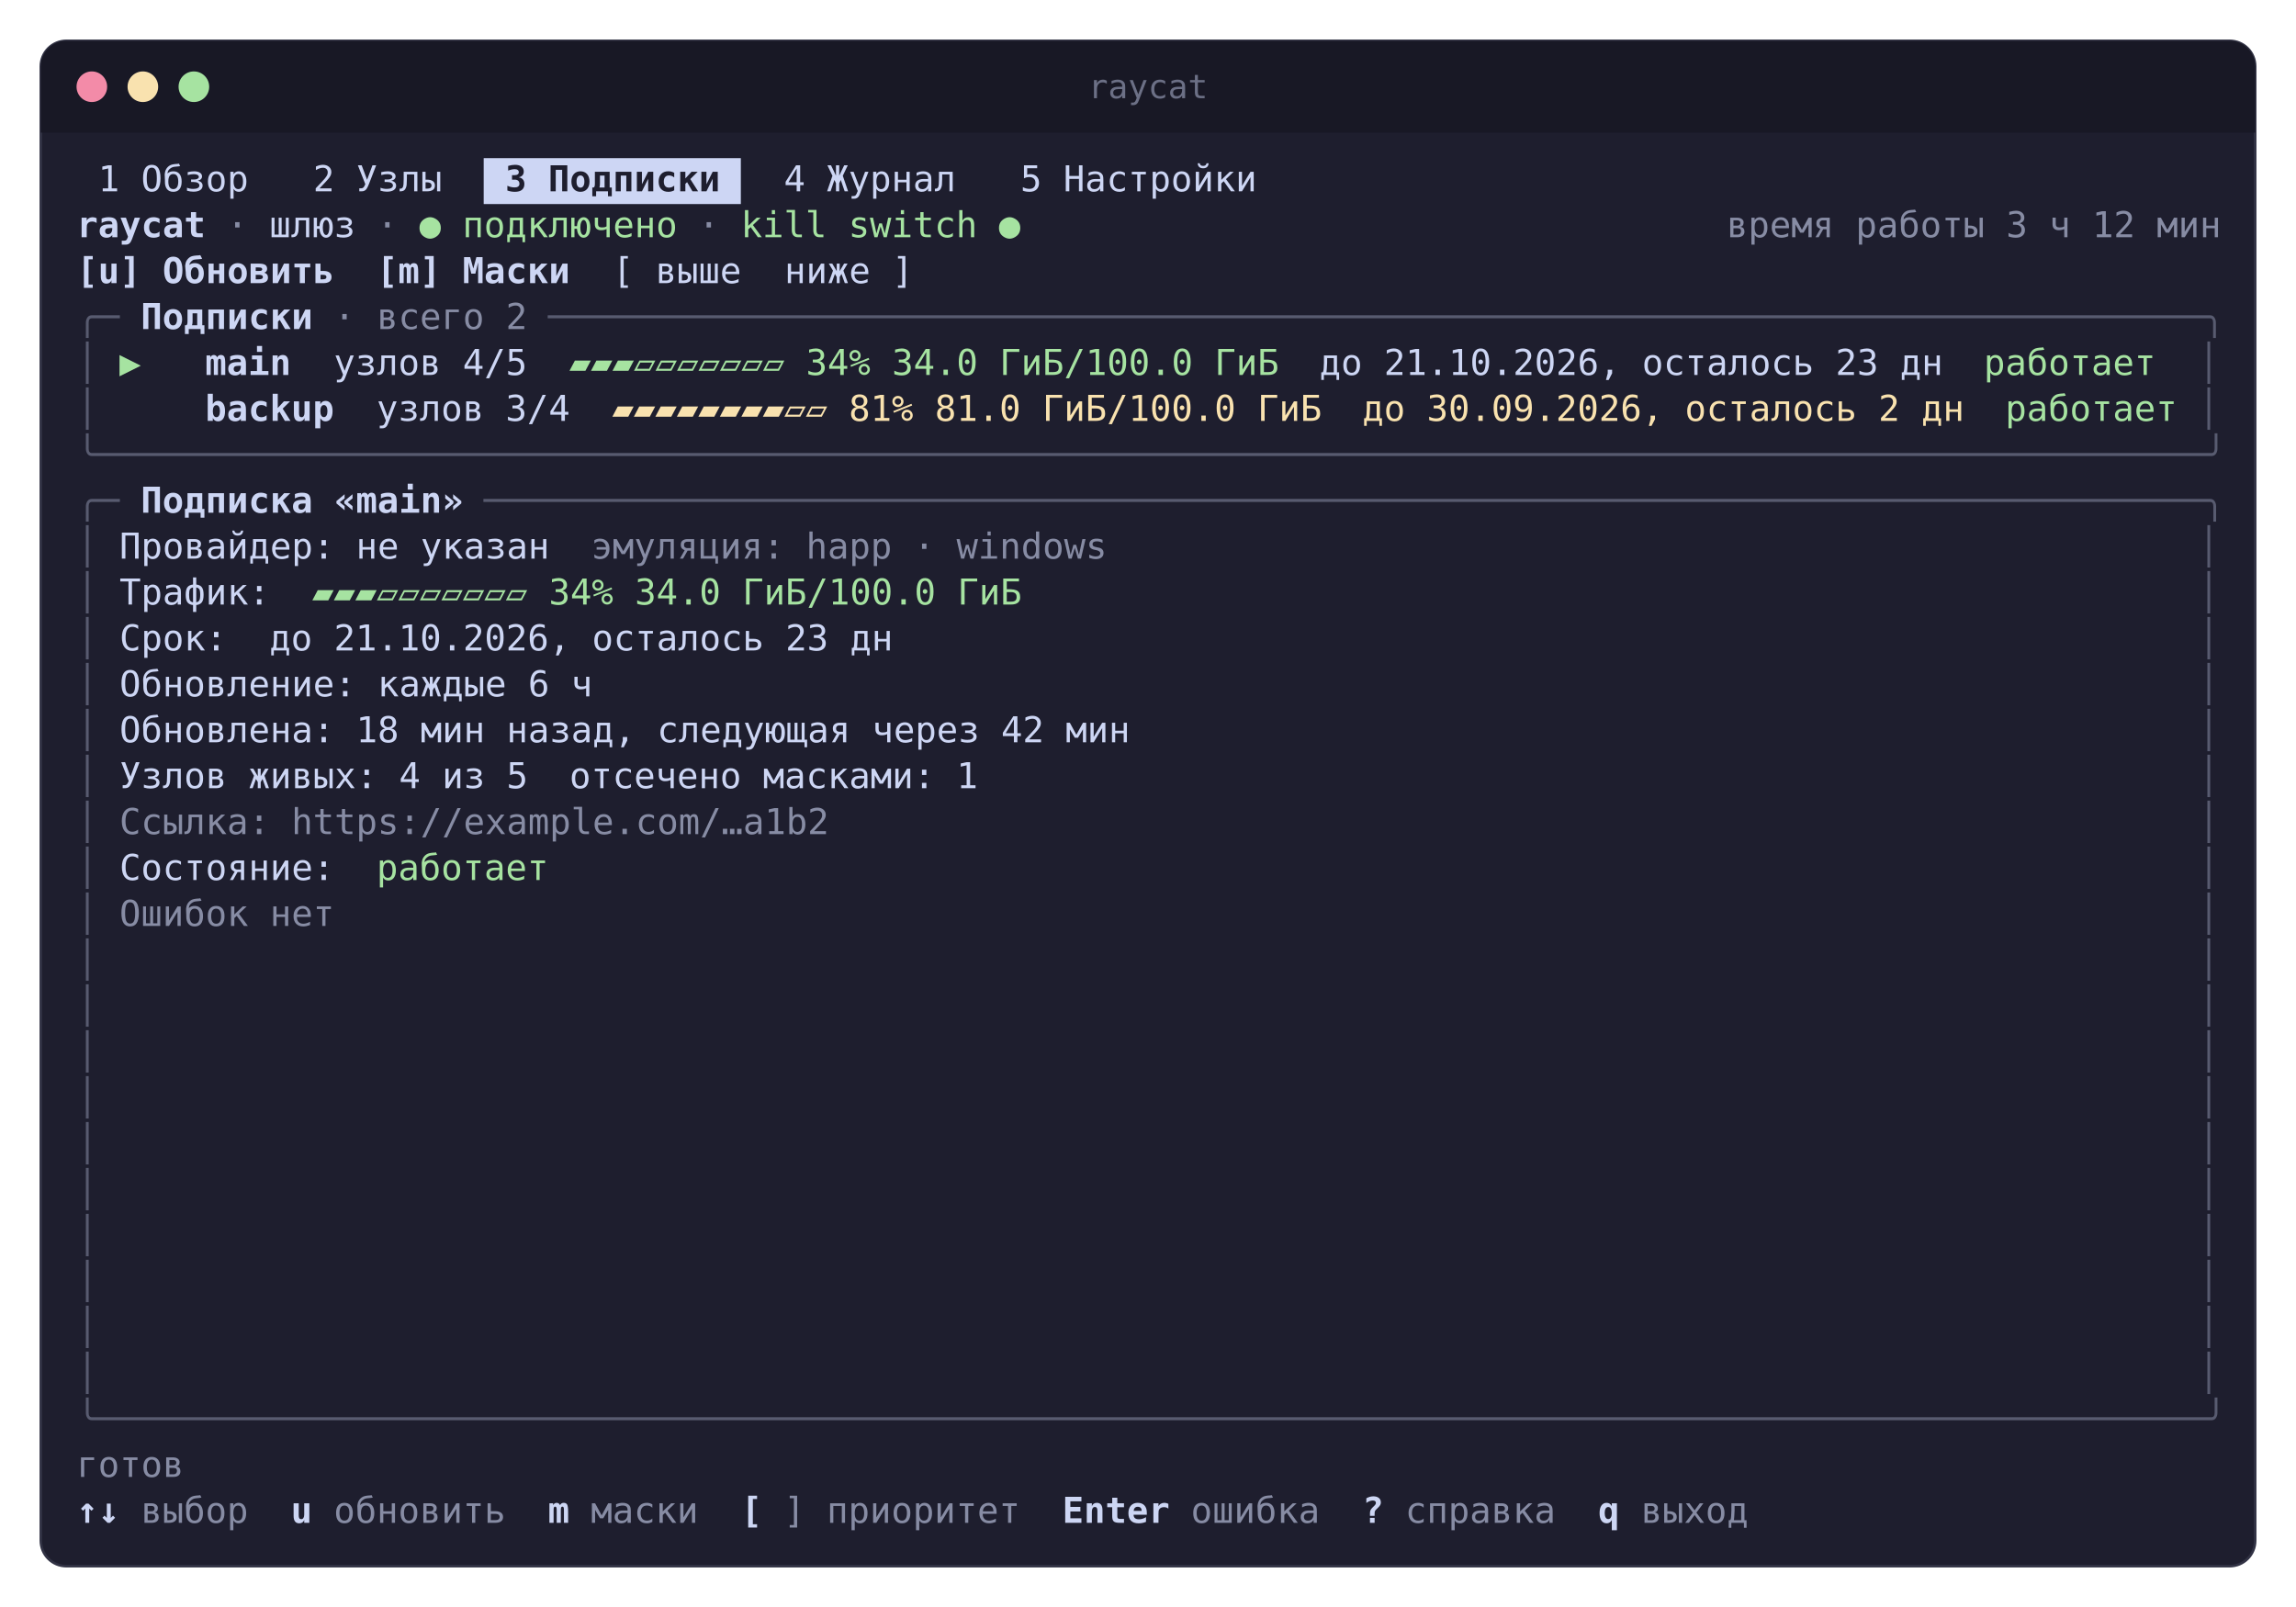
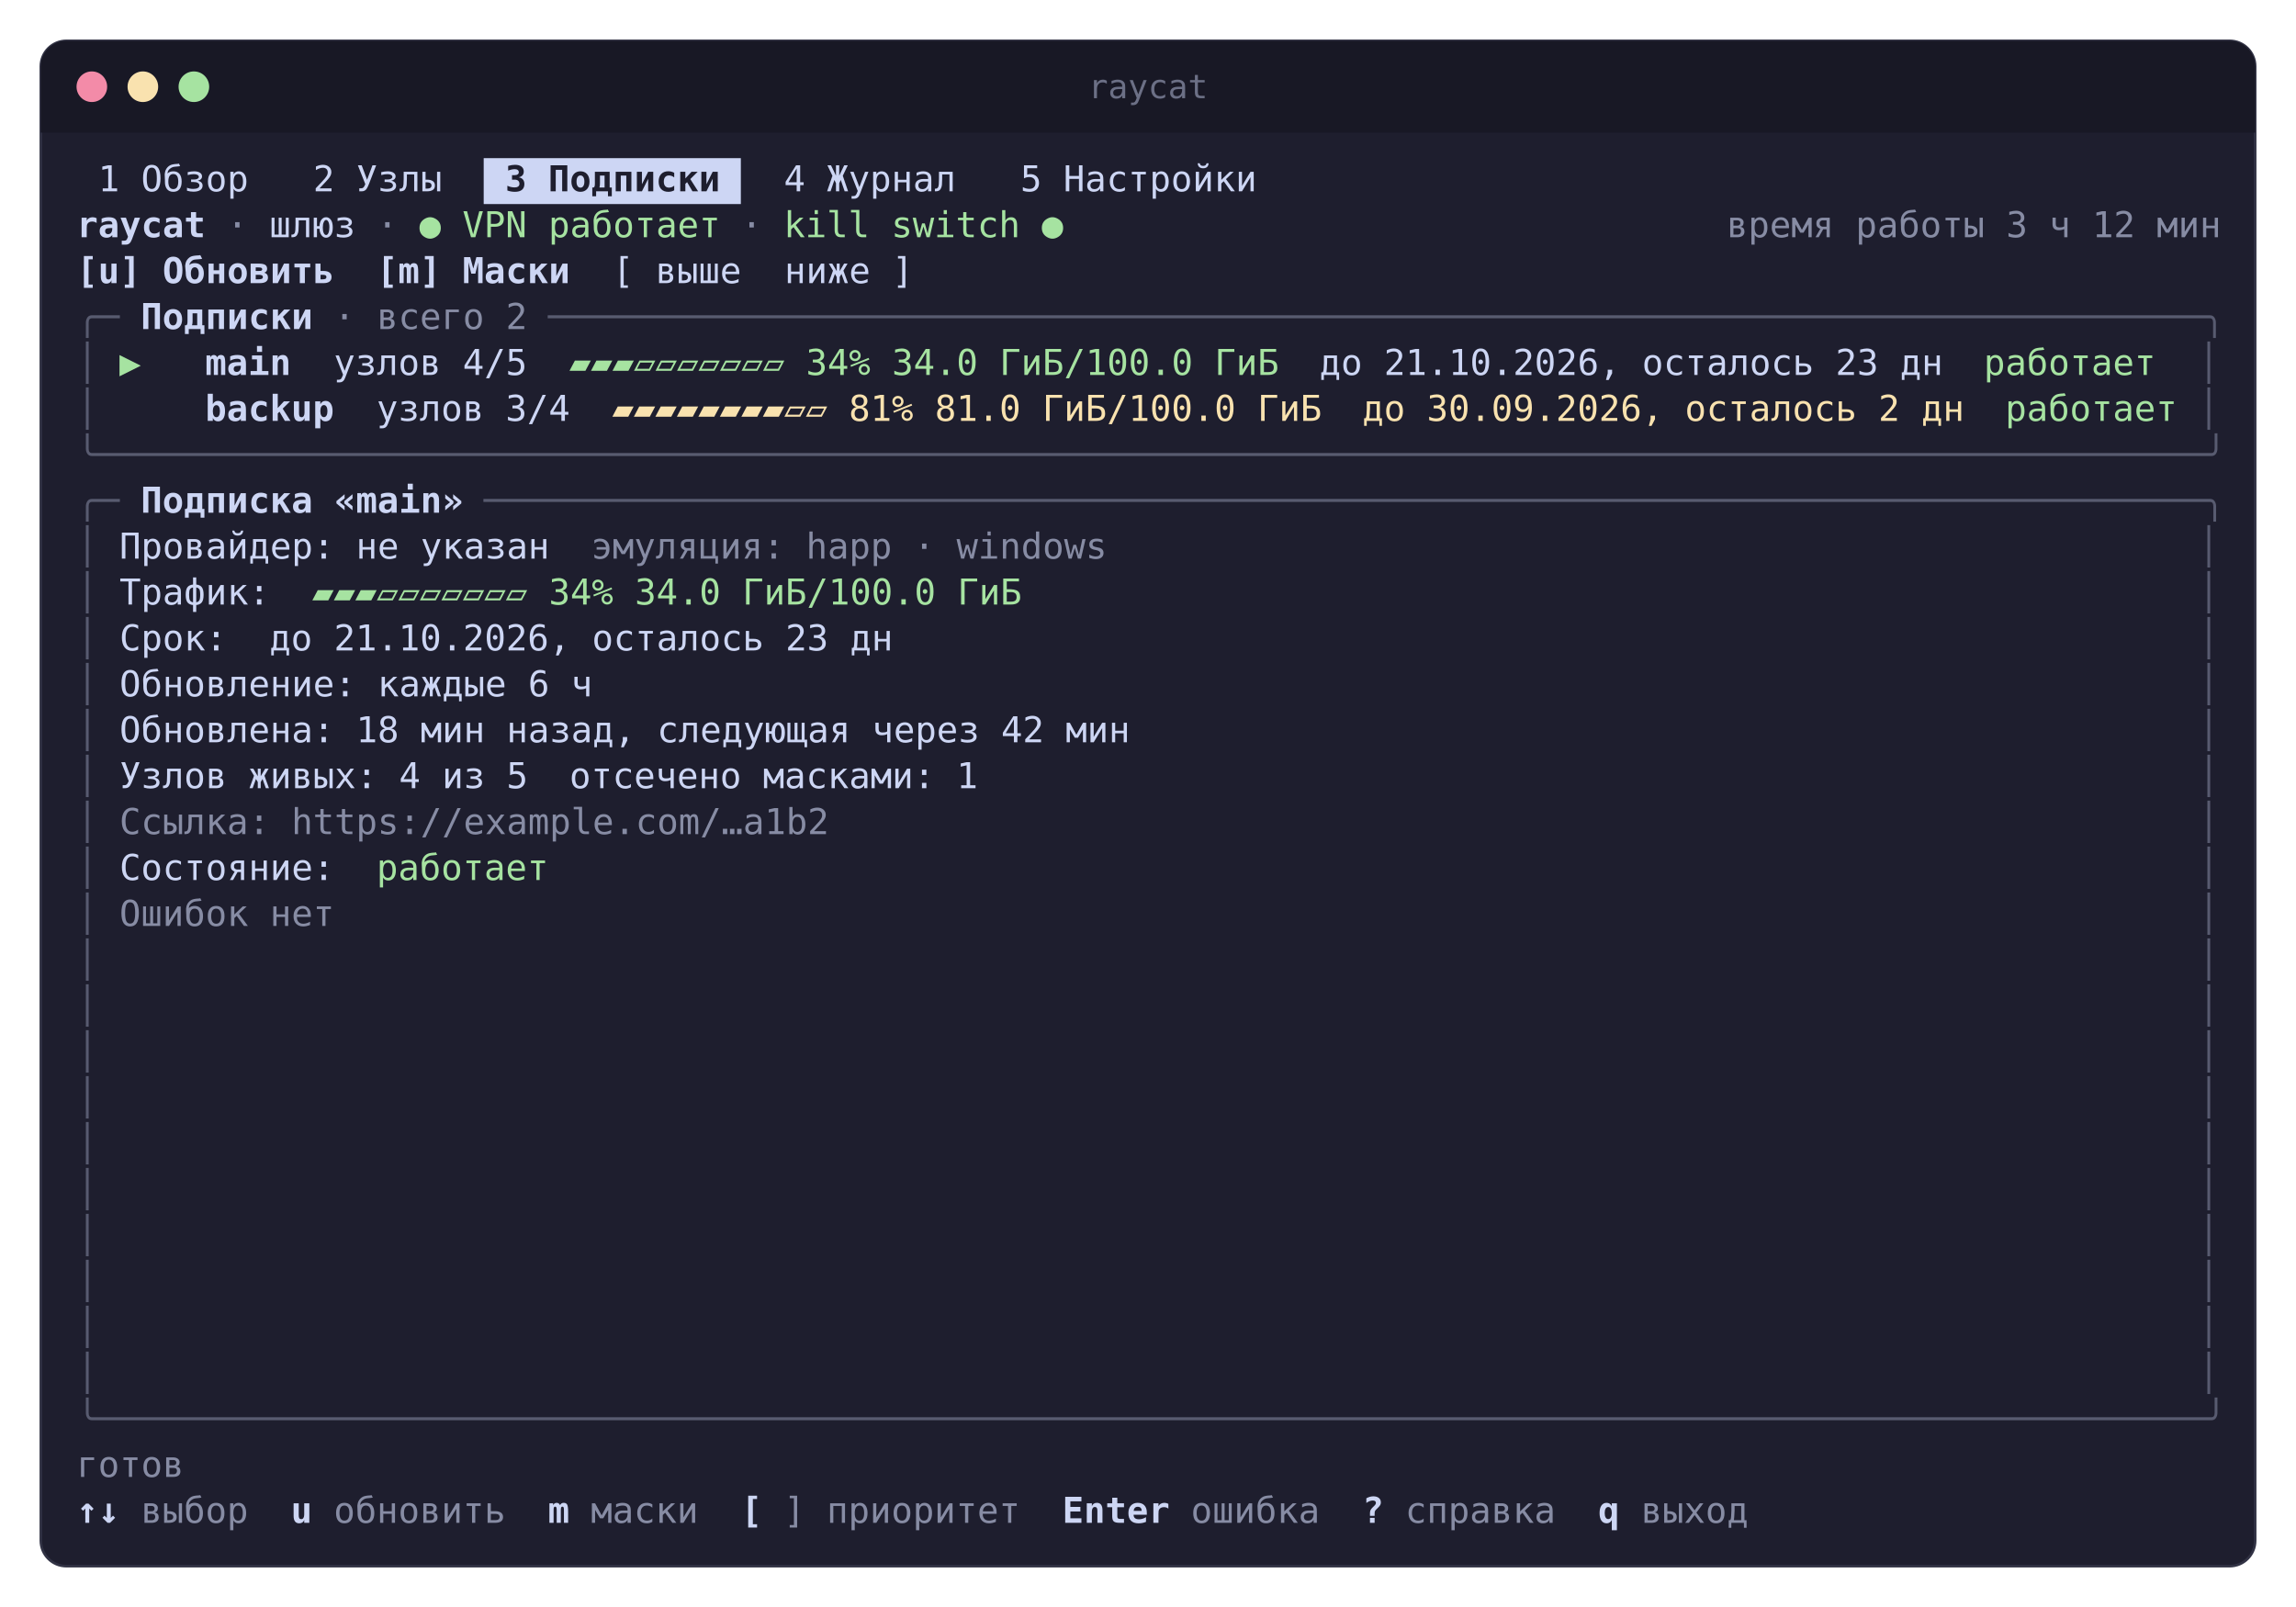
<svg xmlns="http://www.w3.org/2000/svg" width="900" height="630" viewBox="0 0 9000 6300" font-family="ui-monospace, SFMono-Regular, Menlo, Consolas, &quot;DejaVu Sans Mono&quot;, monospace">
  <defs>
    <clipPath id="window">
      <rect x="160" y="160" width="8680" height="5980" rx="100" />
    </clipPath>
  </defs>
  <rect x="160" y="160" width="8680" height="5980" rx="100" fill="#1e1e2e" stroke="#313244" stroke-width="10" />
  <rect x="160" y="160" width="8680" height="360" fill="#181825" clip-path="url(#window)" />
  <circle cx="360" cy="340" r="60" fill="#f38ba8" />
  <circle cx="560" cy="340" r="60" fill="#f9e2af" />
  <circle cx="760" cy="340" r="60" fill="#a6e3a1" />
  <text x="4500" y="385" text-anchor="middle" font-size="130" fill="#6c7086">raycat</text>
  <g font-size="140">
    <rect x="1896" y="620" width="1008" height="180" fill="#cdd6f4" />
    <text x="300" y="750" textLength="1428" xml:space="preserve" fill="#cdd6f4"> 1 Обзор   2 Узлы</text>
    <text x="1896" y="750" textLength="924" xml:space="preserve" fill="#1e1e2e" font-weight="bold"> 3 Подписки</text>
    <text x="2904" y="750" textLength="2016" xml:space="preserve" fill="#cdd6f4">  4 Журнал   5 Настройки</text>
    <text x="300" y="930" textLength="504" xml:space="preserve" fill="#cdd6f4" font-weight="bold">raycat</text>
    <text x="804" y="930" textLength="168" xml:space="preserve" fill="#cdd6f4" fill-opacity="0.6"> ·</text>
    <text x="1056" y="930" textLength="336" xml:space="preserve" fill="#cdd6f4">шлюз</text>
    <text x="1392" y="930" textLength="168" xml:space="preserve" fill="#cdd6f4" fill-opacity="0.6"> ·</text>
-     <text x="1644" y="930" textLength="1008" xml:space="preserve" fill="#a6e3a1">● подключено</text>
-     <text x="2652" y="930" textLength="168" xml:space="preserve" fill="#cdd6f4" fill-opacity="0.6"> ·</text>
-     <text x="2904" y="930" textLength="1092" xml:space="preserve" fill="#a6e3a1">kill switch ●</text>
+     <text x="1644" y="930" textLength="1176" xml:space="preserve" fill="#a6e3a1">● VPN работает</text>
+     <text x="2820" y="930" textLength="168" xml:space="preserve" fill="#cdd6f4" fill-opacity="0.6"> ·</text>
+     <text x="3072" y="930" textLength="1092" xml:space="preserve" fill="#a6e3a1">kill switch ●</text>
    <text x="6768" y="930" textLength="1932" xml:space="preserve" fill="#cdd6f4" fill-opacity="0.6">время работы 3 ч 12 мин</text>
    <text x="300" y="1110" textLength="1008" xml:space="preserve" fill="#cdd6f4" font-weight="bold">[u] Обновить</text>
    <text x="1476" y="1110" textLength="756" xml:space="preserve" fill="#cdd6f4" font-weight="bold">[m] Маски</text>
    <text x="2232" y="1110" textLength="1344" xml:space="preserve" fill="#cdd6f4">  [ выше  ниже ]</text>
    <text x="300" y="1290" textLength="168" xml:space="preserve" fill="#585b70">╭─</text>
    <text x="552" y="1290" textLength="672" xml:space="preserve" fill="#cdd6f4" font-weight="bold">Подписки</text>
    <text x="1224" y="1290" textLength="840" xml:space="preserve" fill="#cdd6f4" fill-opacity="0.6"> · всего 2</text>
    <text x="2064" y="1290" textLength="6636" xml:space="preserve" fill="#585b70"> ─────────────────────────────────────────────────────────────────────────────╮</text>
    <text x="300" y="1470" textLength="84" xml:space="preserve" fill="#585b70">│</text>
    <text x="468" y="1470" textLength="84" xml:space="preserve" fill="#a6e3a1">▶</text>
    <text x="804" y="1470" textLength="336" xml:space="preserve" fill="#cdd6f4" font-weight="bold">main</text>
    <text x="1308" y="1470" textLength="756" xml:space="preserve" fill="#cdd6f4">узлов 4/5</text>
    <text x="2232" y="1470" textLength="2772" xml:space="preserve" fill="#a6e3a1">▰▰▰▱▱▱▱▱▱▱ 34% 34.0 ГиБ/100.0 ГиБ</text>
    <text x="5172" y="1470" textLength="2436" xml:space="preserve" fill="#cdd6f4">до 21.10.2026, осталось 23 дн</text>
    <text x="7776" y="1470" textLength="672" xml:space="preserve" fill="#a6e3a1">работает</text>
    <text x="8616" y="1470" textLength="84" xml:space="preserve" fill="#585b70">│</text>
    <text x="300" y="1650" textLength="84" xml:space="preserve" fill="#585b70">│</text>
    <text x="804" y="1650" textLength="504" xml:space="preserve" fill="#cdd6f4" font-weight="bold">backup</text>
    <text x="1476" y="1650" textLength="756" xml:space="preserve" fill="#cdd6f4">узлов 3/4</text>
    <text x="2400" y="1650" textLength="2772" xml:space="preserve" fill="#f9e2af">▰▰▰▰▰▰▰▰▱▱ 81% 81.0 ГиБ/100.0 ГиБ</text>
    <text x="5340" y="1650" textLength="2352" xml:space="preserve" fill="#f9e2af">до 30.09.2026, осталось 2 дн</text>
    <text x="7860" y="1650" textLength="672" xml:space="preserve" fill="#a6e3a1">работает</text>
    <text x="8616" y="1650" textLength="84" xml:space="preserve" fill="#585b70">│</text>
    <text x="300" y="1830" textLength="8400" xml:space="preserve" fill="#585b70">╰──────────────────────────────────────────────────────────────────────────────────────────────────╯</text>
    <text x="300" y="2010" textLength="168" xml:space="preserve" fill="#585b70">╭─</text>
    <text x="552" y="2010" textLength="1260" xml:space="preserve" fill="#cdd6f4" font-weight="bold">Подписка «main»</text>
    <text x="1812" y="2010" textLength="6888" xml:space="preserve" fill="#585b70"> ────────────────────────────────────────────────────────────────────────────────╮</text>
    <text x="300" y="2190" textLength="84" xml:space="preserve" fill="#585b70">│</text>
    <text x="384" y="2190" textLength="1764" xml:space="preserve" fill="#cdd6f4"> Провайдер: не указан</text>
    <text x="2148" y="2190" textLength="2184" xml:space="preserve" fill="#cdd6f4" fill-opacity="0.6">  эмуляция: happ · windows</text>
    <text x="8616" y="2190" textLength="84" xml:space="preserve" fill="#585b70">│</text>
    <text x="300" y="2370" textLength="84" xml:space="preserve" fill="#585b70">│</text>
    <text x="384" y="2370" textLength="672" xml:space="preserve" fill="#cdd6f4"> Трафик:</text>
    <text x="1224" y="2370" textLength="2772" xml:space="preserve" fill="#a6e3a1">▰▰▰▱▱▱▱▱▱▱ 34% 34.0 ГиБ/100.0 ГиБ</text>
    <text x="8616" y="2370" textLength="84" xml:space="preserve" fill="#585b70">│</text>
    <text x="300" y="2550" textLength="84" xml:space="preserve" fill="#585b70">│</text>
    <text x="384" y="2550" textLength="504" xml:space="preserve" fill="#cdd6f4"> Срок:</text>
    <text x="1056" y="2550" textLength="2436" xml:space="preserve" fill="#cdd6f4">до 21.10.2026, осталось 23 дн</text>
    <text x="8616" y="2550" textLength="84" xml:space="preserve" fill="#585b70">│</text>
    <text x="300" y="2730" textLength="84" xml:space="preserve" fill="#585b70">│</text>
    <text x="384" y="2730" textLength="1932" xml:space="preserve" fill="#cdd6f4"> Обновление: каждые 6 ч</text>
    <text x="8616" y="2730" textLength="84" xml:space="preserve" fill="#585b70">│</text>
    <text x="300" y="2910" textLength="84" xml:space="preserve" fill="#585b70">│</text>
    <text x="384" y="2910" textLength="4032" xml:space="preserve" fill="#cdd6f4"> Обновлена: 18 мин назад, следующая через 42 мин</text>
    <text x="8616" y="2910" textLength="84" xml:space="preserve" fill="#585b70">│</text>
    <text x="300" y="3090" textLength="84" xml:space="preserve" fill="#585b70">│</text>
    <text x="384" y="3090" textLength="1680" xml:space="preserve" fill="#cdd6f4"> Узлов живых: 4 из 5</text>
    <text x="2232" y="3090" textLength="1596" xml:space="preserve" fill="#cdd6f4">отсечено масками: 1</text>
    <text x="8616" y="3090" textLength="84" xml:space="preserve" fill="#585b70">│</text>
    <text x="300" y="3270" textLength="84" xml:space="preserve" fill="#585b70">│</text>
    <text x="468" y="3270" textLength="2772" xml:space="preserve" fill="#cdd6f4" fill-opacity="0.6">Ссылка: https://example.com/…a1b2</text>
    <text x="8616" y="3270" textLength="84" xml:space="preserve" fill="#585b70">│</text>
    <text x="300" y="3450" textLength="84" xml:space="preserve" fill="#585b70">│</text>
    <text x="384" y="3450" textLength="924" xml:space="preserve" fill="#cdd6f4"> Состояние:</text>
    <text x="1476" y="3450" textLength="672" xml:space="preserve" fill="#a6e3a1">работает</text>
    <text x="8616" y="3450" textLength="84" xml:space="preserve" fill="#585b70">│</text>
    <text x="300" y="3630" textLength="84" xml:space="preserve" fill="#585b70">│</text>
    <text x="468" y="3630" textLength="840" xml:space="preserve" fill="#cdd6f4" fill-opacity="0.6">Ошибок нет</text>
    <text x="8616" y="3630" textLength="84" xml:space="preserve" fill="#585b70">│</text>
    <text x="300" y="3810" textLength="84" xml:space="preserve" fill="#585b70">│</text>
    <text x="8616" y="3810" textLength="84" xml:space="preserve" fill="#585b70">│</text>
    <text x="300" y="3990" textLength="84" xml:space="preserve" fill="#585b70">│</text>
    <text x="8616" y="3990" textLength="84" xml:space="preserve" fill="#585b70">│</text>
    <text x="300" y="4170" textLength="84" xml:space="preserve" fill="#585b70">│</text>
    <text x="8616" y="4170" textLength="84" xml:space="preserve" fill="#585b70">│</text>
    <text x="300" y="4350" textLength="84" xml:space="preserve" fill="#585b70">│</text>
    <text x="8616" y="4350" textLength="84" xml:space="preserve" fill="#585b70">│</text>
    <text x="300" y="4530" textLength="84" xml:space="preserve" fill="#585b70">│</text>
    <text x="8616" y="4530" textLength="84" xml:space="preserve" fill="#585b70">│</text>
    <text x="300" y="4710" textLength="84" xml:space="preserve" fill="#585b70">│</text>
    <text x="8616" y="4710" textLength="84" xml:space="preserve" fill="#585b70">│</text>
    <text x="300" y="4890" textLength="84" xml:space="preserve" fill="#585b70">│</text>
    <text x="8616" y="4890" textLength="84" xml:space="preserve" fill="#585b70">│</text>
    <text x="300" y="5070" textLength="84" xml:space="preserve" fill="#585b70">│</text>
    <text x="8616" y="5070" textLength="84" xml:space="preserve" fill="#585b70">│</text>
    <text x="300" y="5250" textLength="84" xml:space="preserve" fill="#585b70">│</text>
    <text x="8616" y="5250" textLength="84" xml:space="preserve" fill="#585b70">│</text>
    <text x="300" y="5430" textLength="84" xml:space="preserve" fill="#585b70">│</text>
    <text x="8616" y="5430" textLength="84" xml:space="preserve" fill="#585b70">│</text>
    <text x="300" y="5610" textLength="8400" xml:space="preserve" fill="#585b70">╰──────────────────────────────────────────────────────────────────────────────────────────────────╯</text>
    <text x="300" y="5790" textLength="420" xml:space="preserve" fill="#cdd6f4" fill-opacity="0.6">готов</text>
    <text x="300" y="5970" textLength="168" xml:space="preserve" fill="#cdd6f4" font-weight="bold">↑↓</text>
    <text x="552" y="5970" textLength="420" xml:space="preserve" fill="#cdd6f4" fill-opacity="0.6">выбор</text>
    <text x="1140" y="5970" textLength="84" xml:space="preserve" fill="#cdd6f4" font-weight="bold">u</text>
    <text x="1308" y="5970" textLength="672" xml:space="preserve" fill="#cdd6f4" fill-opacity="0.6">обновить</text>
    <text x="2148" y="5970" textLength="84" xml:space="preserve" fill="#cdd6f4" font-weight="bold">m</text>
    <text x="2316" y="5970" textLength="420" xml:space="preserve" fill="#cdd6f4" fill-opacity="0.6">маски</text>
    <text x="2904" y="5970" textLength="84" xml:space="preserve" fill="#cdd6f4" font-weight="bold">[</text>
    <text x="3072" y="5970" textLength="924" xml:space="preserve" fill="#cdd6f4" fill-opacity="0.6">] приоритет</text>
    <text x="4164" y="5970" textLength="420" xml:space="preserve" fill="#cdd6f4" font-weight="bold">Enter</text>
    <text x="4668" y="5970" textLength="504" xml:space="preserve" fill="#cdd6f4" fill-opacity="0.6">ошибка</text>
    <text x="5340" y="5970" textLength="84" xml:space="preserve" fill="#cdd6f4" font-weight="bold">?</text>
    <text x="5508" y="5970" textLength="588" xml:space="preserve" fill="#cdd6f4" fill-opacity="0.6">справка</text>
    <text x="6264" y="5970" textLength="84" xml:space="preserve" fill="#cdd6f4" font-weight="bold">q</text>
    <text x="6432" y="5970" textLength="420" xml:space="preserve" fill="#cdd6f4" fill-opacity="0.6">выход</text>
  </g>
</svg>
